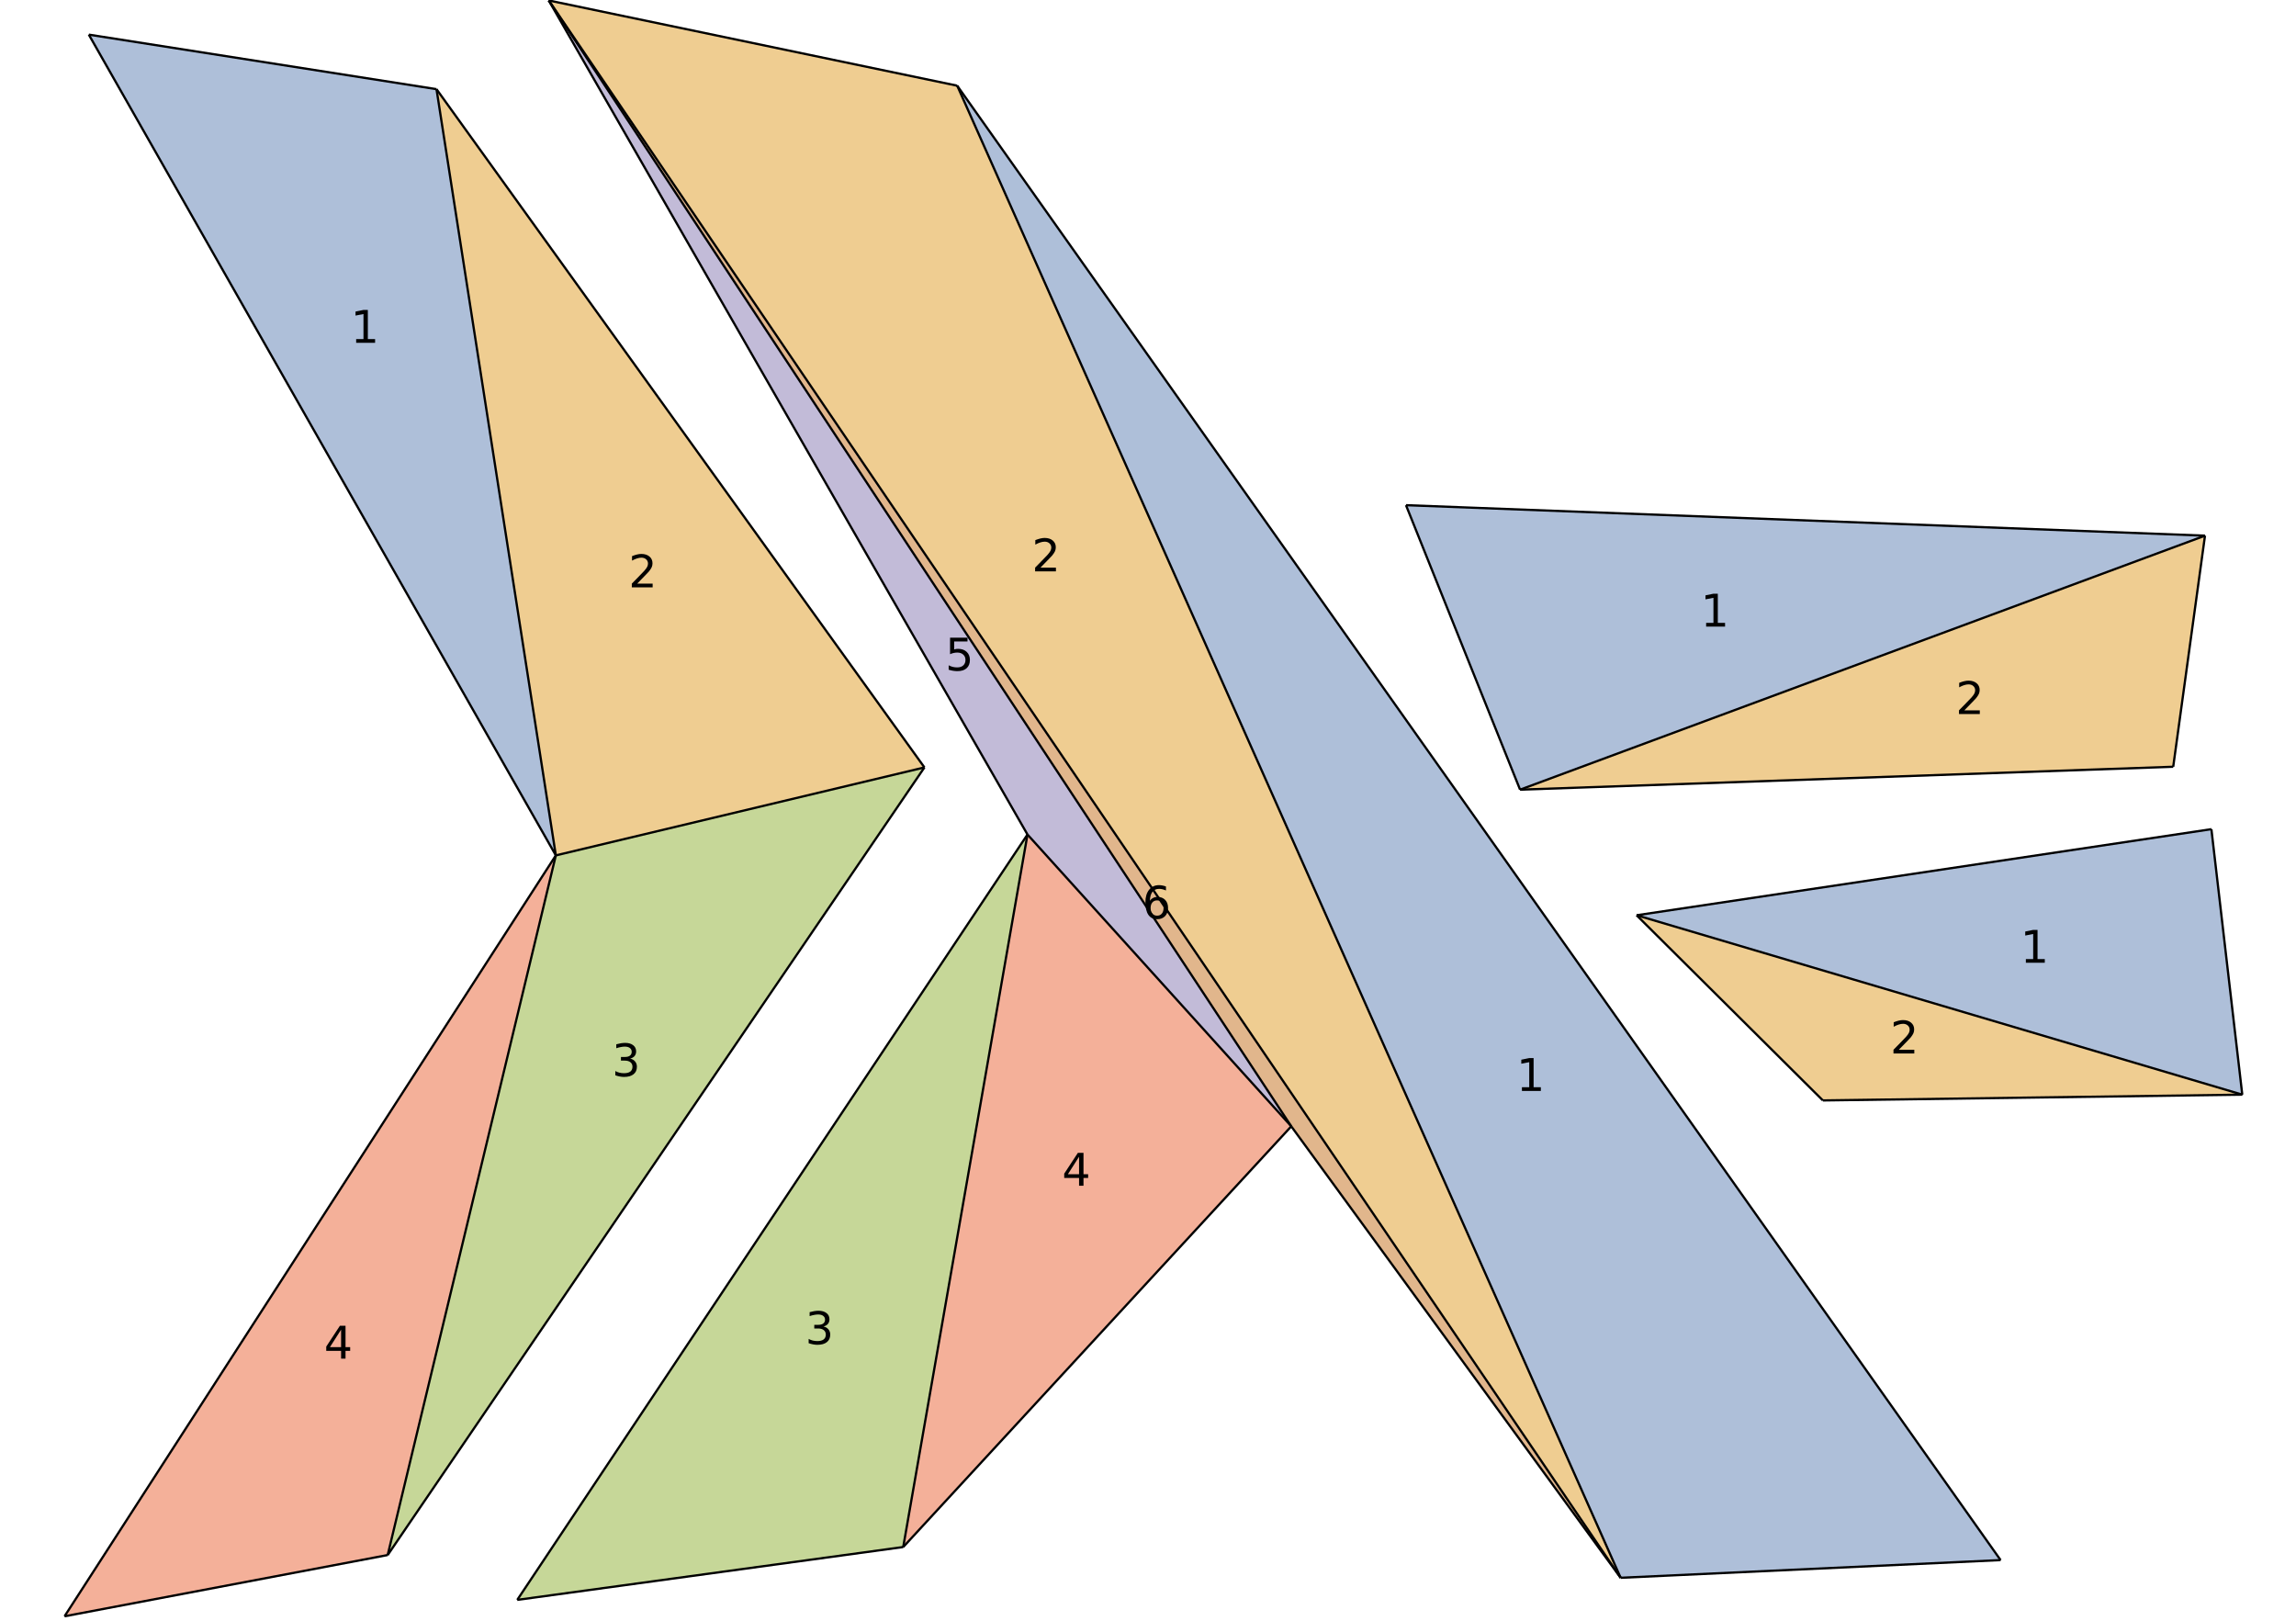
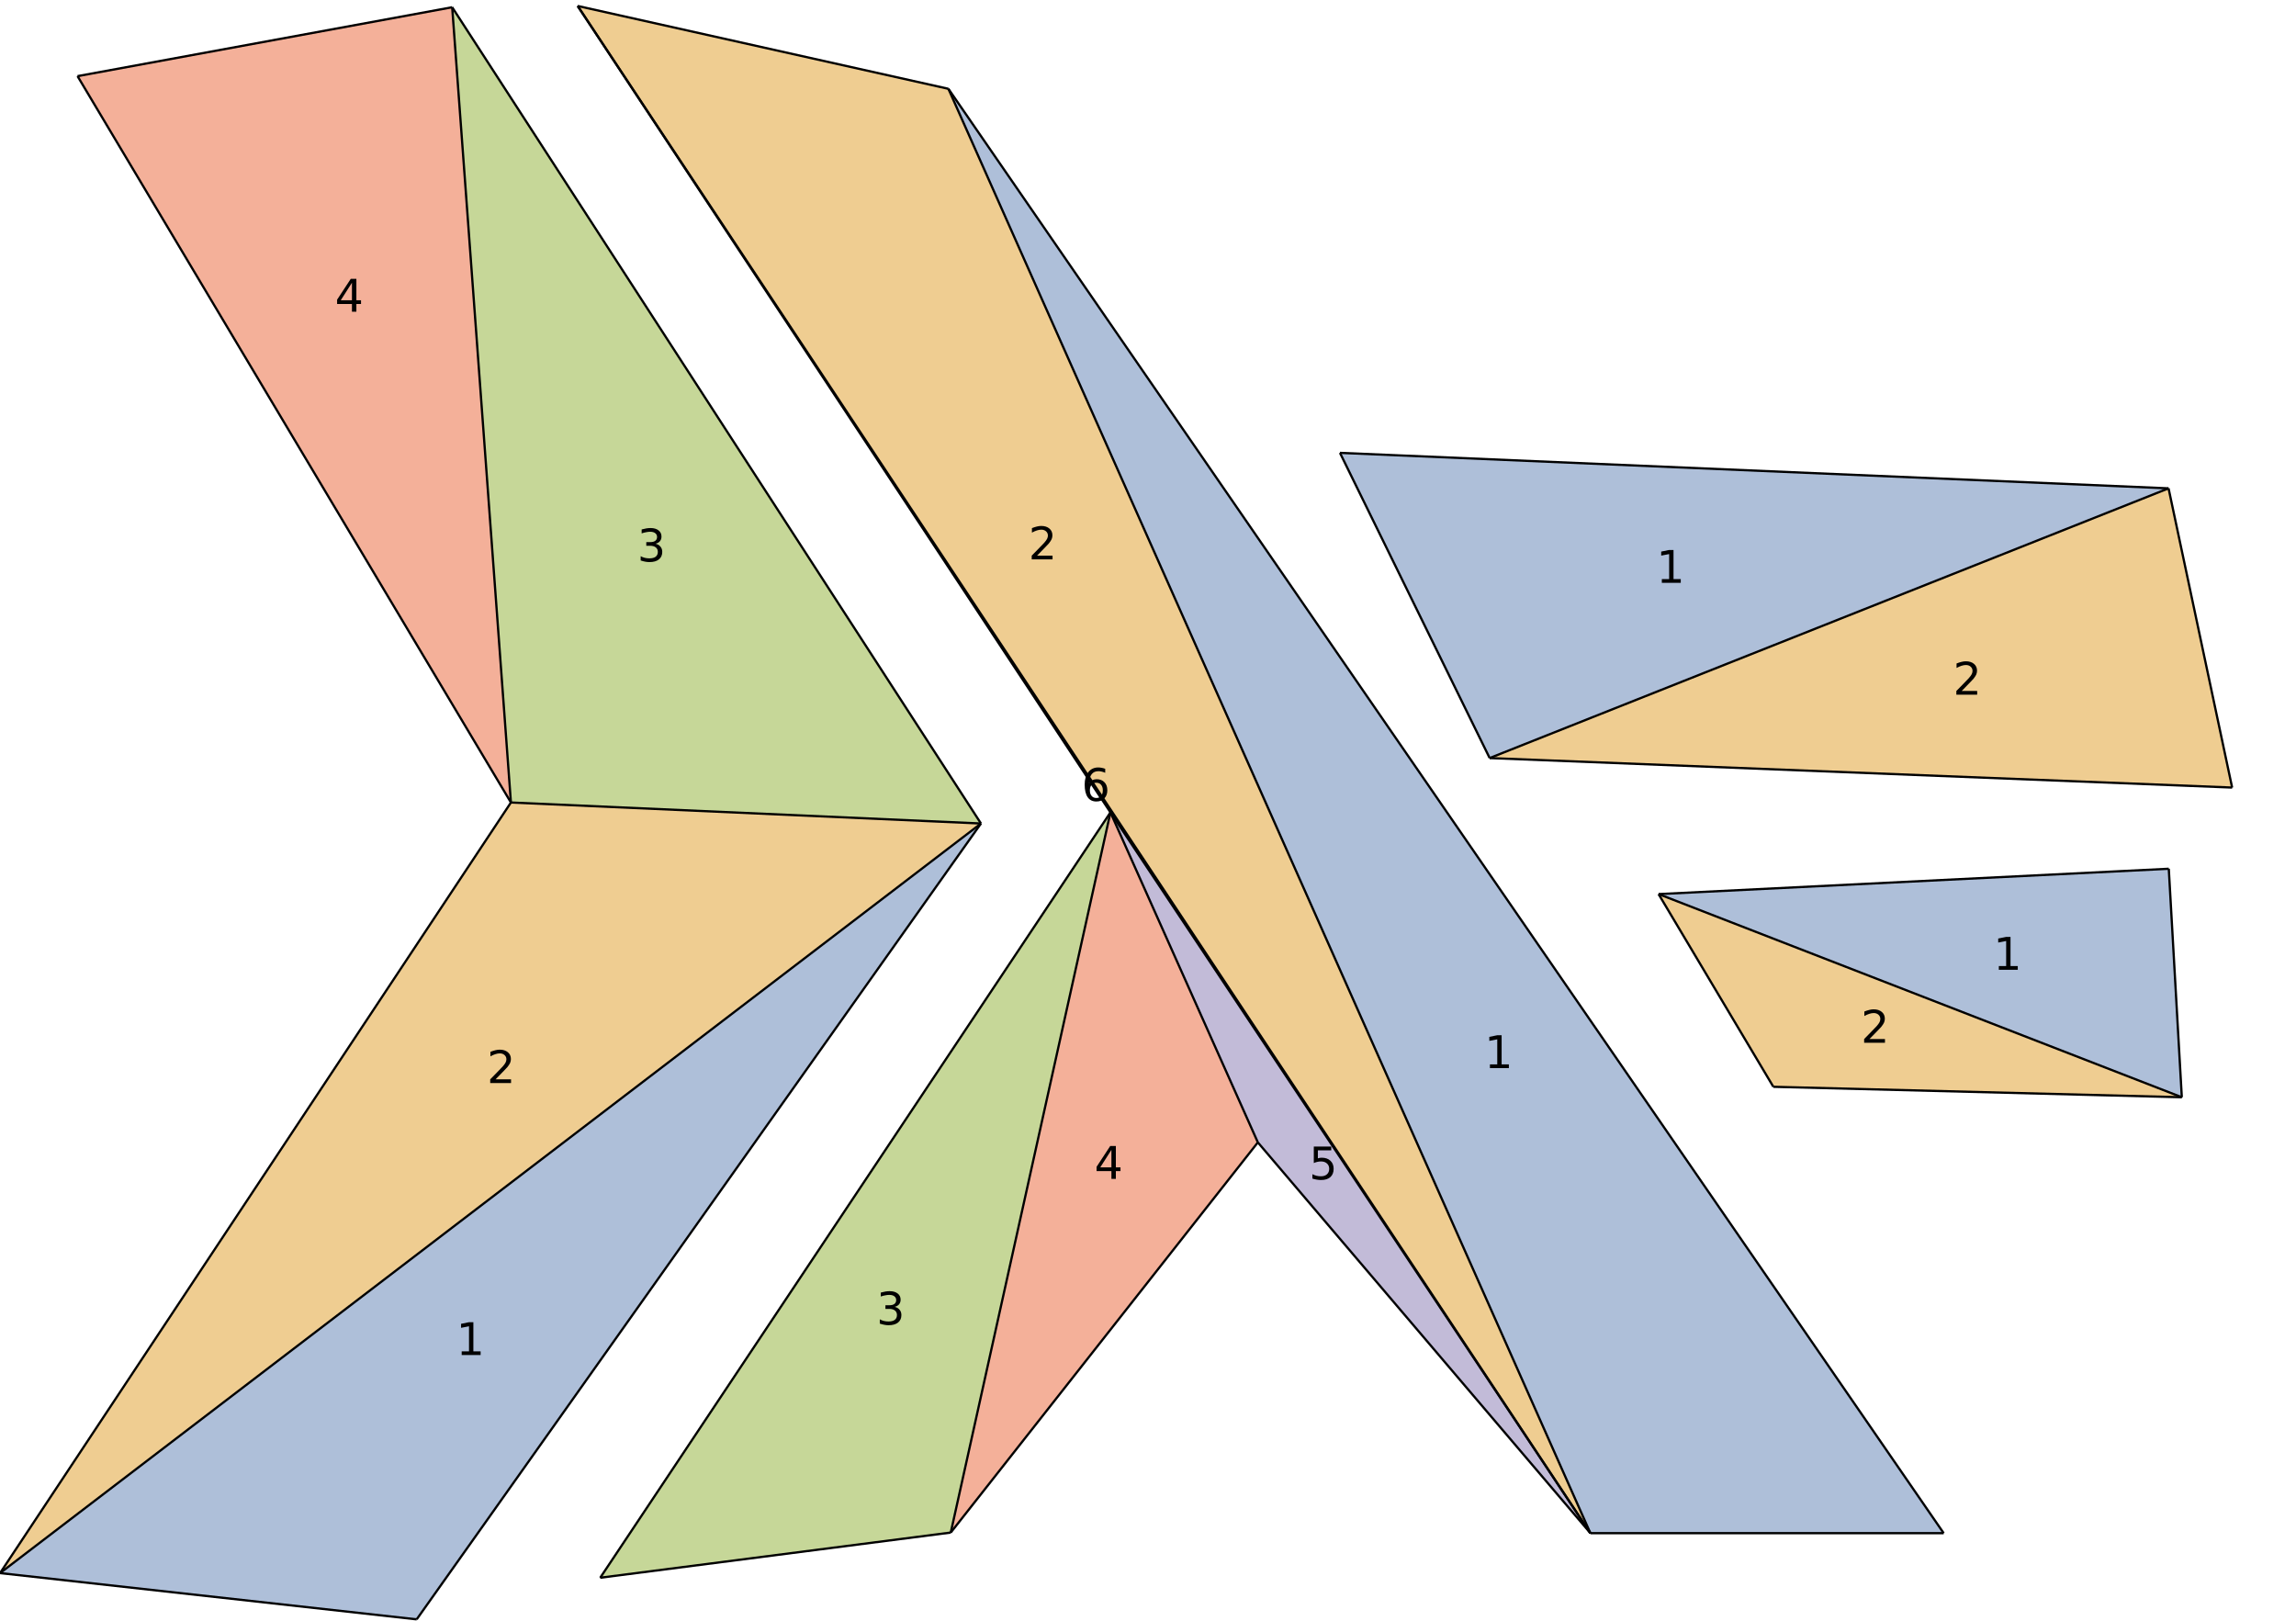
<svg xmlns="http://www.w3.org/2000/svg" xmlns:xlink="http://www.w3.org/1999/xlink" width="510pt" height="360pt" viewBox="0 0 510 360" version="1.1">
  <defs>
    <g>
      <symbol overflow="visible" id="id1">
        <path style="stroke:none;" d="M 0.5 1.766 L 0.5 -7.047 L 5.5 -7.047 L 5.5 1.766 Z M 1.062 1.219 L 4.938 1.219 L 4.938 -6.484 L 1.062 -6.484 Z M 1.062 1.219 " />
      </symbol>
      <symbol overflow="visible" id="id2">
        <path style="stroke:none;" d="M 1.234 -0.828 L 2.859 -0.828 L 2.859 -6.391 L 1.094 -6.047 L 1.094 -6.938 L 2.844 -7.297 L 3.828 -7.297 L 3.828 -0.828 L 5.438 -0.828 L 5.438 0 L 1.234 0 Z M 1.234 -0.828 " />
      </symbol>
      <symbol overflow="visible" id="id3">
        <path style="stroke:none;" d="M 1.922 -0.828 L 5.359 -0.828 L 5.359 0 L 0.734 0 L 0.734 -0.828 C 1.109 -1.211 1.617 -1.734 2.266 -2.391 C 2.91 -3.047 3.316 -3.469 3.484 -3.656 C 3.797 -4.008 4.016 -4.305 4.141 -4.547 C 4.266 -4.797 4.328 -5.039 4.328 -5.281 C 4.328 -5.664 4.191 -5.977 3.922 -6.219 C 3.648 -6.469 3.297 -6.594 2.859 -6.594 C 2.547 -6.594 2.219 -6.535 1.875 -6.422 C 1.539 -6.316 1.176 -6.156 0.781 -5.938 L 0.781 -6.938 C 1.176 -7.094 1.547 -7.211 1.891 -7.297 C 2.234 -7.379 2.551 -7.422 2.844 -7.422 C 3.594 -7.422 4.191 -7.234 4.641 -6.859 C 5.098 -6.484 5.328 -5.977 5.328 -5.344 C 5.328 -5.039 5.27 -4.754 5.156 -4.484 C 5.039 -4.223 4.836 -3.91 4.547 -3.547 C 4.461 -3.453 4.203 -3.176 3.766 -2.719 C 3.328 -2.27 2.711 -1.641 1.922 -0.828 Z M 1.922 -0.828 " />
      </symbol>
      <symbol overflow="visible" id="id4">
        <path style="stroke:none;" d="M 4.062 -3.938 C 4.531 -3.832 4.895 -3.617 5.156 -3.297 C 5.426 -2.984 5.562 -2.594 5.562 -2.125 C 5.562 -1.406 5.312 -0.848 4.812 -0.453 C 4.32 -0.055 3.617 0.141 2.703 0.141 C 2.398 0.141 2.086 0.109 1.766 0.047 C 1.441 -0.016 1.109 -0.102 0.766 -0.219 L 0.766 -1.172 C 1.035 -1.016 1.332 -0.895 1.656 -0.812 C 1.988 -0.727 2.332 -0.688 2.688 -0.688 C 3.301 -0.688 3.77 -0.805 4.094 -1.047 C 4.414 -1.297 4.578 -1.656 4.578 -2.125 C 4.578 -2.551 4.426 -2.883 4.125 -3.125 C 3.82 -3.363 3.406 -3.484 2.875 -3.484 L 2.016 -3.484 L 2.016 -4.297 L 2.906 -4.297 C 3.395 -4.297 3.766 -4.395 4.016 -4.594 C 4.273 -4.789 4.406 -5.07 4.406 -5.438 C 4.406 -5.801 4.27 -6.082 4 -6.281 C 3.738 -6.488 3.363 -6.594 2.875 -6.594 C 2.602 -6.594 2.312 -6.562 2 -6.5 C 1.688 -6.445 1.348 -6.359 0.984 -6.234 L 0.984 -7.109 C 1.359 -7.211 1.707 -7.289 2.031 -7.344 C 2.363 -7.395 2.672 -7.422 2.953 -7.422 C 3.703 -7.422 4.297 -7.25 4.734 -6.906 C 5.172 -6.57 5.391 -6.113 5.391 -5.531 C 5.391 -5.125 5.273 -4.781 5.047 -4.5 C 4.816 -4.227 4.488 -4.039 4.062 -3.938 Z M 4.062 -3.938 " />
      </symbol>
      <symbol overflow="visible" id="id5">
        <path style="stroke:none;" d="M 3.781 -6.438 L 1.297 -2.547 L 3.781 -2.547 Z M 3.516 -7.297 L 4.766 -7.297 L 4.766 -2.547 L 5.797 -2.547 L 5.797 -1.719 L 4.766 -1.719 L 4.766 0 L 3.781 0 L 3.781 -1.719 L 0.484 -1.719 L 0.484 -2.672 Z M 3.516 -7.297 " />
      </symbol>
      <symbol overflow="visible" id="id6">
        <path style="stroke:none;" d="M 1.078 -7.297 L 4.953 -7.297 L 4.953 -6.453 L 1.984 -6.453 L 1.984 -4.672 C 2.129 -4.723 2.27 -4.758 2.406 -4.781 C 2.551 -4.801 2.695 -4.812 2.844 -4.812 C 3.656 -4.812 4.297 -4.586 4.766 -4.141 C 5.242 -3.703 5.484 -3.102 5.484 -2.344 C 5.484 -1.551 5.238 -0.938 4.75 -0.5 C 4.27 -0.07 3.582 0.141 2.688 0.141 C 2.383 0.141 2.07 0.113 1.75 0.062 C 1.438 0.008 1.109 -0.066 0.766 -0.172 L 0.766 -1.156 C 1.066 -1 1.375 -0.879 1.688 -0.797 C 2 -0.723 2.328 -0.688 2.672 -0.688 C 3.234 -0.688 3.676 -0.832 4 -1.125 C 4.332 -1.426 4.5 -1.832 4.5 -2.344 C 4.5 -2.844 4.332 -3.238 4 -3.531 C 3.676 -3.832 3.234 -3.984 2.672 -3.984 C 2.41 -3.984 2.145 -3.953 1.875 -3.891 C 1.613 -3.836 1.348 -3.75 1.078 -3.625 Z M 1.078 -7.297 " />
      </symbol>
      <symbol overflow="visible" id="id7">
        <path style="stroke:none;" d="M 3.297 -4.031 C 2.859 -4.031 2.508 -3.879 2.25 -3.578 C 1.988 -3.273 1.859 -2.863 1.859 -2.344 C 1.859 -1.812 1.988 -1.395 2.25 -1.094 C 2.508 -0.789 2.859 -0.641 3.297 -0.641 C 3.742 -0.641 4.094 -0.789 4.344 -1.094 C 4.602 -1.395 4.734 -1.812 4.734 -2.344 C 4.734 -2.863 4.602 -3.273 4.344 -3.578 C 4.094 -3.879 3.742 -4.031 3.297 -4.031 Z M 5.266 -7.125 L 5.266 -6.234 C 5.016 -6.348 4.758 -6.438 4.5 -6.5 C 4.25 -6.562 4.004 -6.594 3.766 -6.594 C 3.109 -6.594 2.609 -6.375 2.266 -5.938 C 1.922 -5.5 1.727 -4.832 1.688 -3.938 C 1.875 -4.219 2.113 -4.43 2.406 -4.578 C 2.695 -4.734 3.016 -4.812 3.359 -4.812 C 4.086 -4.812 4.664 -4.586 5.094 -4.141 C 5.52 -3.703 5.734 -3.102 5.734 -2.344 C 5.734 -1.594 5.508 -0.988 5.062 -0.531 C 4.625 -0.082 4.035 0.141 3.297 0.141 C 2.453 0.141 1.805 -0.18 1.359 -0.828 C 0.922 -1.473 0.703 -2.41 0.703 -3.641 C 0.703 -4.785 0.973 -5.703 1.516 -6.391 C 2.066 -7.078 2.801 -7.422 3.719 -7.422 C 3.969 -7.422 4.219 -7.395 4.469 -7.344 C 4.719 -7.301 4.984 -7.227 5.266 -7.125 Z M 5.266 -7.125 " />
      </symbol>
    </g>
  </defs>
  <g id="id8">
-     <path style=" stroke:none;fill-rule:nonzero;fill:rgb(36.842%,50.678%,70.98%);fill-opacity:0.5;" d="M 123.465 190 L 19.73 7.695 L 96.957 19.805 Z M 123.465 190 " />
+     <path style=" stroke:none;fill-rule:nonzero;fill:rgb(36.842%,50.678%,70.98%);fill-opacity:0.5;" d="M 217.898 182.918 L 92.555 359.695 L 0.016 349.418 Z M 217.898 182.918 " />
    <g style="fill:rgb(0%,0%,0%);fill-opacity:1;">
-       <use xlink:href="#id2" x="77.879" y="76.145" />
+       <use xlink:href="#id2" x="101.32" y="300.988" />
    </g>
-     <path style=" stroke:none;fill-rule:nonzero;fill:rgb(88.072%,61.104%,14.205%);fill-opacity:0.5;" d="M 123.465 190 L 96.957 19.805 L 205.34 170.461 Z M 123.465 190 " />
+     <path style=" stroke:none;fill-rule:nonzero;fill:rgb(88.072%,61.104%,14.205%);fill-opacity:0.5;" d="M 217.898 182.918 L 0.016 349.418 L 113.488 178.254 Z M 217.898 182.918 " />
    <g style="fill:rgb(0%,0%,0%);fill-opacity:1;">
-       <use xlink:href="#id3" x="139.609" y="130.465" />
+       <use xlink:href="#id3" x="108.156" y="240.574" />
    </g>
-     <path style=" stroke:none;fill-rule:nonzero;fill:rgb(56.018%,69.157%,19.488%);fill-opacity:0.5;" d="M 123.465 190 L 205.34 170.461 L 86.117 345.406 Z M 123.465 190 " />
+     <path style=" stroke:none;fill-rule:nonzero;fill:rgb(56.018%,69.157%,19.488%);fill-opacity:0.5;" d="M 100.441 1.609 L 217.898 182.918 L 113.488 178.254 Z M 100.441 1.609 " />
    <g style="fill:rgb(0%,0%,0%);fill-opacity:1;">
-       <use xlink:href="#id4" x="135.91" y="239.07" />
+       <use xlink:href="#id4" x="141.543" y="124.711" />
    </g>
-     <path style=" stroke:none;fill-rule:nonzero;fill:rgb(92.253%,38.563%,20.918%);fill-opacity:0.5;" d="M 123.465 190 L 86.117 345.406 L 14.34 359.012 Z M 123.465 190 " />
+     <path style=" stroke:none;fill-rule:nonzero;fill:rgb(92.253%,38.563%,20.918%);fill-opacity:0.5;" d="M 100.441 1.609 L 113.488 178.254 L 17.223 16.914 Z M 100.441 1.609 " />
    <g style="fill:rgb(0%,0%,0%);fill-opacity:1;">
-       <use xlink:href="#id5" x="71.984" y="301.781" />
+       <use xlink:href="#id5" x="74.395" y="69.238" />
    </g>
-     <path style="fill:none;stroke-width:0.5;stroke-linecap:butt;stroke-linejoin:miter;stroke:rgb(0%,0%,0%);stroke-opacity:1;stroke-miterlimit:10;" d="M 9.73 -2.305 L 113.465 180 " transform="matrix(1,0,0,1,10,10)" />
-     <path style="fill:none;stroke-width:0.5;stroke-linecap:butt;stroke-linejoin:miter;stroke:rgb(0%,0%,0%);stroke-opacity:1;stroke-miterlimit:10;" d="M 9.73 -2.305 L 86.957 9.805 " transform="matrix(1,0,0,1,10,10)" />
-     <path style="fill:none;stroke-width:0.5;stroke-linecap:butt;stroke-linejoin:miter;stroke:rgb(0%,0%,0%);stroke-opacity:1;stroke-miterlimit:10;" d="M 86.957 9.805 L 113.465 180 " transform="matrix(1,0,0,1,10,10)" />
-     <path style="fill:none;stroke-width:0.5;stroke-linecap:butt;stroke-linejoin:miter;stroke:rgb(0%,0%,0%);stroke-opacity:1;stroke-miterlimit:10;" d="M 86.957 9.805 L 195.34 160.461 " transform="matrix(1,0,0,1,10,10)" />
-     <path style="fill:none;stroke-width:0.5;stroke-linecap:butt;stroke-linejoin:miter;stroke:rgb(0%,0%,0%);stroke-opacity:1;stroke-miterlimit:10;" d="M 113.465 180 L 195.34 160.461 " transform="matrix(1,0,0,1,10,10)" />
-     <path style="fill:none;stroke-width:0.5;stroke-linecap:butt;stroke-linejoin:miter;stroke:rgb(0%,0%,0%);stroke-opacity:1;stroke-miterlimit:10;" d="M 76.117 335.406 L 195.34 160.461 " transform="matrix(1,0,0,1,10,10)" />
-     <path style="fill:none;stroke-width:0.5;stroke-linecap:butt;stroke-linejoin:miter;stroke:rgb(0%,0%,0%);stroke-opacity:1;stroke-miterlimit:10;" d="M 76.117 335.406 L 113.465 180 " transform="matrix(1,0,0,1,10,10)" />
-     <path style="fill:none;stroke-width:0.5;stroke-linecap:butt;stroke-linejoin:miter;stroke:rgb(0%,0%,0%);stroke-opacity:1;stroke-miterlimit:10;" d="M 4.34 349.012 L 76.117 335.406 " transform="matrix(1,0,0,1,10,10)" />
-     <path style="fill:none;stroke-width:0.5;stroke-linecap:butt;stroke-linejoin:miter;stroke:rgb(0%,0%,0%);stroke-opacity:1;stroke-miterlimit:10;" d="M 4.34 349.012 L 113.465 180 " transform="matrix(1,0,0,1,10,10)" />
-     <path style=" stroke:none;fill-rule:nonzero;fill:rgb(36.842%,50.678%,70.98%);fill-opacity:0.5;" d="M 212.621 19.035 L 444.379 346.531 L 359.988 350.461 Z M 212.621 19.035 " />
+     <path style="fill:none;stroke-width:0.5;stroke-linecap:butt;stroke-linejoin:miter;stroke:rgb(0%,0%,0%);stroke-opacity:1;stroke-miterlimit:10;" d="M 82.555 349.695 L 207.898 172.918 " transform="matrix(1,0,0,1,10,10)" />
+     <path style="fill:none;stroke-width:0.5;stroke-linecap:butt;stroke-linejoin:miter;stroke:rgb(0%,0%,0%);stroke-opacity:1;stroke-miterlimit:10;" d="M -9.984 339.418 L 82.555 349.695 " transform="matrix(1,0,0,1,10,10)" />
+     <path style="fill:none;stroke-width:0.5;stroke-linecap:butt;stroke-linejoin:miter;stroke:rgb(0%,0%,0%);stroke-opacity:1;stroke-miterlimit:10;" d="M -9.984 339.418 L 207.898 172.918 " transform="matrix(1,0,0,1,10,10)" />
+     <path style="fill:none;stroke-width:0.5;stroke-linecap:butt;stroke-linejoin:miter;stroke:rgb(0%,0%,0%);stroke-opacity:1;stroke-miterlimit:10;" d="M -9.984 339.418 L 103.488 168.254 " transform="matrix(1,0,0,1,10,10)" />
+     <path style="fill:none;stroke-width:0.5;stroke-linecap:butt;stroke-linejoin:miter;stroke:rgb(0%,0%,0%);stroke-opacity:1;stroke-miterlimit:10;" d="M 103.488 168.254 L 207.898 172.918 " transform="matrix(1,0,0,1,10,10)" />
+     <path style="fill:none;stroke-width:0.5;stroke-linecap:butt;stroke-linejoin:miter;stroke:rgb(0%,0%,0%);stroke-opacity:1;stroke-miterlimit:10;" d="M 90.441 -8.391 L 207.898 172.918 " transform="matrix(1,0,0,1,10,10)" />
+     <path style="fill:none;stroke-width:0.5;stroke-linecap:butt;stroke-linejoin:miter;stroke:rgb(0%,0%,0%);stroke-opacity:1;stroke-miterlimit:10;" d="M 90.441 -8.391 L 103.488 168.254 " transform="matrix(1,0,0,1,10,10)" />
+     <path style="fill:none;stroke-width:0.5;stroke-linecap:butt;stroke-linejoin:miter;stroke:rgb(0%,0%,0%);stroke-opacity:1;stroke-miterlimit:10;" d="M 7.223 6.914 L 103.488 168.254 " transform="matrix(1,0,0,1,10,10)" />
+     <path style="fill:none;stroke-width:0.5;stroke-linecap:butt;stroke-linejoin:miter;stroke:rgb(0%,0%,0%);stroke-opacity:1;stroke-miterlimit:10;" d="M 7.223 6.914 L 90.441 -8.391 " transform="matrix(1,0,0,1,10,10)" />
+     <path style=" stroke:none;fill-rule:nonzero;fill:rgb(36.842%,50.678%,70.98%);fill-opacity:0.5;" d="M 210.664 19.727 L 431.738 340.547 L 353.27 340.551 Z M 210.664 19.727 " />
    <g style="fill:rgb(0%,0%,0%);fill-opacity:1;">
-       <use xlink:href="#id2" x="336.824" y="242.32" />
+       <use xlink:href="#id2" x="329.719" y="237.25" />
    </g>
-     <path style=" stroke:none;fill-rule:nonzero;fill:rgb(88.072%,61.104%,14.205%);fill-opacity:0.5;" d="M 121.898 0.105 L 212.621 19.035 L 359.988 350.461 Z M 121.898 0.105 " />
+     <path style=" stroke:none;fill-rule:nonzero;fill:rgb(88.072%,61.104%,14.205%);fill-opacity:0.5;" d="M 128.316 1.328 L 210.664 19.727 L 353.27 340.551 Z M 128.316 1.328 " />
    <g style="fill:rgb(0%,0%,0%);fill-opacity:1;">
-       <use xlink:href="#id3" x="229.191" y="126.91" />
+       <use xlink:href="#id3" x="228.438" y="124.246" />
    </g>
-     <path style=" stroke:none;fill-rule:nonzero;fill:rgb(56.018%,69.157%,19.488%);fill-opacity:0.5;" d="M 200.629 343.629 L 114.898 355.367 L 228.23 185.367 Z M 200.629 343.629 " />
+     <path style=" stroke:none;fill-rule:nonzero;fill:rgb(56.018%,69.157%,19.488%);fill-opacity:0.5;" d="M 211.188 340.414 L 133.324 350.449 L 246.66 180.449 Z M 211.188 340.414 " />
    <g style="fill:rgb(0%,0%,0%);fill-opacity:1;">
-       <use xlink:href="#id4" x="178.855" y="298.57" />
+       <use xlink:href="#id4" x="194.66" y="294.219" />
    </g>
-     <path style=" stroke:none;fill-rule:nonzero;fill:rgb(92.253%,38.563%,20.918%);fill-opacity:0.5;" d="M 286.824 250.184 L 200.629 343.629 L 228.23 185.367 Z M 286.824 250.184 " />
+     <path style=" stroke:none;fill-rule:nonzero;fill:rgb(92.253%,38.563%,20.918%);fill-opacity:0.5;" d="M 279.402 253.75 L 211.188 340.414 L 246.66 180.449 Z M 279.402 253.75 " />
    <g style="fill:rgb(0%,0%,0%);fill-opacity:1;">
-       <use xlink:href="#id5" x="235.906" y="263.371" />
+       <use xlink:href="#id5" x="243.094" y="261.848" />
    </g>
-     <path style=" stroke:none;fill-rule:nonzero;fill:rgb(52.849%,47.062%,70.135%);fill-opacity:0.5;" d="M 286.824 250.184 L 228.23 185.367 L 121.898 0.105 Z M 286.824 250.184 " />
+     <path style=" stroke:none;fill-rule:nonzero;fill:rgb(52.849%,47.062%,70.135%);fill-opacity:0.5;" d="M 353.27 340.551 L 279.402 253.75 L 246.66 180.449 Z M 353.27 340.551 " />
    <g style="fill:rgb(0%,0%,0%);fill-opacity:1;">
-       <use xlink:href="#id6" x="209.957" y="148.934" />
+       <use xlink:href="#id6" x="290.75" y="261.965" />
    </g>
-     <path style=" stroke:none;fill-rule:nonzero;fill:rgb(77.208%,43.155%,10.239%);fill-opacity:0.5;" d="M 286.824 250.184 L 121.898 0.105 L 359.988 350.461 Z M 286.824 250.184 " />
+     <path style=" stroke:none;fill-rule:nonzero;fill:rgb(77.208%,43.155%,10.239%);fill-opacity:0.5;" d="M 353.27 340.551 L 246.66 180.449 L 128.316 1.328 Z M 353.27 340.551 " />
    <g style="fill:rgb(0%,0%,0%);fill-opacity:1;">
-       <use xlink:href="#id7" x="253.723" y="204.031" />
+       <use xlink:href="#id7" x="240.23" y="177.891" />
    </g>
-     <path style="fill:none;stroke-width:0.5;stroke-linecap:butt;stroke-linejoin:miter;stroke:rgb(0%,0%,0%);stroke-opacity:1;stroke-miterlimit:10;" d="M 202.621 9.035 L 434.379 336.531 " transform="matrix(1,0,0,1,10,10)" />
-     <path style="fill:none;stroke-width:0.5;stroke-linecap:butt;stroke-linejoin:miter;stroke:rgb(0%,0%,0%);stroke-opacity:1;stroke-miterlimit:10;" d="M 349.988 340.461 L 434.379 336.531 " transform="matrix(1,0,0,1,10,10)" />
-     <path style="fill:none;stroke-width:0.5;stroke-linecap:butt;stroke-linejoin:miter;stroke:rgb(0%,0%,0%);stroke-opacity:1;stroke-miterlimit:10;" d="M 202.621 9.035 L 349.988 340.461 " transform="matrix(1,0,0,1,10,10)" />
-     <path style="fill:none;stroke-width:0.5;stroke-linecap:butt;stroke-linejoin:miter;stroke:rgb(0%,0%,0%);stroke-opacity:1;stroke-miterlimit:10;" d="M 111.898 -9.895 L 202.621 9.035 " transform="matrix(1,0,0,1,10,10)" />
-     <path style="fill:none;stroke-width:0.5;stroke-linecap:butt;stroke-linejoin:miter;stroke:rgb(0%,0%,0%);stroke-opacity:1;stroke-miterlimit:10;" d="M 111.898 -9.895 L 349.988 340.461 " transform="matrix(1,0,0,1,10,10)" />
-     <path style="fill:none;stroke-width:0.5;stroke-linecap:butt;stroke-linejoin:miter;stroke:rgb(0%,0%,0%);stroke-opacity:1;stroke-miterlimit:10;" d="M 104.898 345.367 L 190.629 333.629 " transform="matrix(1,0,0,1,10,10)" />
-     <path style="fill:none;stroke-width:0.5;stroke-linecap:butt;stroke-linejoin:miter;stroke:rgb(0%,0%,0%);stroke-opacity:1;stroke-miterlimit:10;" d="M 104.898 345.367 L 218.23 175.367 " transform="matrix(1,0,0,1,10,10)" />
-     <path style="fill:none;stroke-width:0.5;stroke-linecap:butt;stroke-linejoin:miter;stroke:rgb(0%,0%,0%);stroke-opacity:1;stroke-miterlimit:10;" d="M 190.629 333.629 L 218.23 175.367 " transform="matrix(1,0,0,1,10,10)" />
-     <path style="fill:none;stroke-width:0.5;stroke-linecap:butt;stroke-linejoin:miter;stroke:rgb(0%,0%,0%);stroke-opacity:1;stroke-miterlimit:10;" d="M 190.629 333.629 L 276.824 240.184 " transform="matrix(1,0,0,1,10,10)" />
-     <path style="fill:none;stroke-width:0.5;stroke-linecap:butt;stroke-linejoin:miter;stroke:rgb(0%,0%,0%);stroke-opacity:1;stroke-miterlimit:10;" d="M 218.23 175.367 L 276.824 240.184 " transform="matrix(1,0,0,1,10,10)" />
-     <path style="fill:none;stroke-width:0.5;stroke-linecap:butt;stroke-linejoin:miter;stroke:rgb(0%,0%,0%);stroke-opacity:1;stroke-miterlimit:10;" d="M 111.898 -9.895 L 218.23 175.367 " transform="matrix(1,0,0,1,10,10)" />
-     <path style="fill:none;stroke-width:0.5;stroke-linecap:butt;stroke-linejoin:miter;stroke:rgb(0%,0%,0%);stroke-opacity:1;stroke-miterlimit:10;" d="M 111.898 -9.895 L 276.824 240.184 " transform="matrix(1,0,0,1,10,10)" />
-     <path style="fill:none;stroke-width:0.5;stroke-linecap:butt;stroke-linejoin:miter;stroke:rgb(0%,0%,0%);stroke-opacity:1;stroke-miterlimit:10;" d="M 276.824 240.184 L 349.988 340.461 " transform="matrix(1,0,0,1,10,10)" />
-     <path style=" stroke:none;fill-rule:nonzero;fill:rgb(36.842%,50.678%,70.98%);fill-opacity:0.5;" d="M 337.648 175.402 L 312.305 112.211 L 489.785 118.984 Z M 337.648 175.402 " />
+     <path style="fill:none;stroke-width:0.5;stroke-linecap:butt;stroke-linejoin:miter;stroke:rgb(0%,0%,0%);stroke-opacity:1;stroke-miterlimit:10;" d="M 200.664 9.727 L 421.738 330.547 " transform="matrix(1,0,0,1,10,10)" />
+     <path style="fill:none;stroke-width:0.5;stroke-linecap:butt;stroke-linejoin:miter;stroke:rgb(0%,0%,0%);stroke-opacity:1;stroke-miterlimit:10;" d="M 343.27 330.551 L 421.738 330.547 " transform="matrix(1,0,0,1,10,10)" />
+     <path style="fill:none;stroke-width:0.5;stroke-linecap:butt;stroke-linejoin:miter;stroke:rgb(0%,0%,0%);stroke-opacity:1;stroke-miterlimit:10;" d="M 200.664 9.727 L 343.27 330.551 " transform="matrix(1,0,0,1,10,10)" />
+     <path style="fill:none;stroke-width:0.5;stroke-linecap:butt;stroke-linejoin:miter;stroke:rgb(0%,0%,0%);stroke-opacity:1;stroke-miterlimit:10;" d="M 118.316 -8.672 L 200.664 9.727 " transform="matrix(1,0,0,1,10,10)" />
+     <path style="fill:none;stroke-width:0.5;stroke-linecap:butt;stroke-linejoin:miter;stroke:rgb(0%,0%,0%);stroke-opacity:1;stroke-miterlimit:10;" d="M 118.316 -8.672 L 343.27 330.551 " transform="matrix(1,0,0,1,10,10)" />
+     <path style="fill:none;stroke-width:0.5;stroke-linecap:butt;stroke-linejoin:miter;stroke:rgb(0%,0%,0%);stroke-opacity:1;stroke-miterlimit:10;" d="M 123.324 340.449 L 201.188 330.414 " transform="matrix(1,0,0,1,10,10)" />
+     <path style="fill:none;stroke-width:0.5;stroke-linecap:butt;stroke-linejoin:miter;stroke:rgb(0%,0%,0%);stroke-opacity:1;stroke-miterlimit:10;" d="M 123.324 340.449 L 236.66 170.449 " transform="matrix(1,0,0,1,10,10)" />
+     <path style="fill:none;stroke-width:0.5;stroke-linecap:butt;stroke-linejoin:miter;stroke:rgb(0%,0%,0%);stroke-opacity:1;stroke-miterlimit:10;" d="M 201.188 330.414 L 236.66 170.449 " transform="matrix(1,0,0,1,10,10)" />
+     <path style="fill:none;stroke-width:0.5;stroke-linecap:butt;stroke-linejoin:miter;stroke:rgb(0%,0%,0%);stroke-opacity:1;stroke-miterlimit:10;" d="M 201.188 330.414 L 269.402 243.75 " transform="matrix(1,0,0,1,10,10)" />
+     <path style="fill:none;stroke-width:0.5;stroke-linecap:butt;stroke-linejoin:miter;stroke:rgb(0%,0%,0%);stroke-opacity:1;stroke-miterlimit:10;" d="M 236.66 170.449 L 269.402 243.75 " transform="matrix(1,0,0,1,10,10)" />
+     <path style="fill:none;stroke-width:0.5;stroke-linecap:butt;stroke-linejoin:miter;stroke:rgb(0%,0%,0%);stroke-opacity:1;stroke-miterlimit:10;" d="M 269.402 243.75 L 343.27 330.551 " transform="matrix(1,0,0,1,10,10)" />
+     <path style="fill:none;stroke-width:0.5;stroke-linecap:butt;stroke-linejoin:miter;stroke:rgb(0%,0%,0%);stroke-opacity:1;stroke-miterlimit:10;" d="M 236.66 170.449 L 343.27 330.551 " transform="matrix(1,0,0,1,10,10)" />
+     <path style="fill:none;stroke-width:0.5;stroke-linecap:butt;stroke-linejoin:miter;stroke:rgb(0%,0%,0%);stroke-opacity:1;stroke-miterlimit:10;" d="M 118.316 -8.672 L 236.66 170.449 " transform="matrix(1,0,0,1,10,10)" />
+     <path style=" stroke:none;fill-rule:nonzero;fill:rgb(36.842%,50.678%,70.98%);fill-opacity:0.5;" d="M 330.891 168.383 L 297.641 100.59 L 481.691 108.473 Z M 330.891 168.383 " />
    <g style="fill:rgb(0%,0%,0%);fill-opacity:1;">
-       <use xlink:href="#id2" x="377.742" y="139.176" />
+       <use xlink:href="#id2" x="367.902" y="129.461" />
    </g>
-     <path style=" stroke:none;fill-rule:nonzero;fill:rgb(88.072%,61.104%,14.205%);fill-opacity:0.5;" d="M 337.648 175.402 L 489.785 118.984 L 482.727 170.312 Z M 337.648 175.402 " />
+     <path style=" stroke:none;fill-rule:nonzero;fill:rgb(88.072%,61.104%,14.205%);fill-opacity:0.5;" d="M 330.891 168.383 L 481.691 108.473 L 495.816 174.934 Z M 330.891 168.383 " />
    <g style="fill:rgb(0%,0%,0%);fill-opacity:1;">
-       <use xlink:href="#id3" x="434.406" y="158.609" />
+       <use xlink:href="#id3" x="433.82" y="154.309" />
    </g>
-     <path style="fill:none;stroke-width:0.5;stroke-linecap:butt;stroke-linejoin:miter;stroke:rgb(0%,0%,0%);stroke-opacity:1;stroke-miterlimit:10;" d="M 302.305 102.211 L 327.648 165.402 " transform="matrix(1,0,0,1,10,10)" />
-     <path style="fill:none;stroke-width:0.5;stroke-linecap:butt;stroke-linejoin:miter;stroke:rgb(0%,0%,0%);stroke-opacity:1;stroke-miterlimit:10;" d="M 302.305 102.211 L 479.785 108.984 " transform="matrix(1,0,0,1,10,10)" />
-     <path style="fill:none;stroke-width:0.5;stroke-linecap:butt;stroke-linejoin:miter;stroke:rgb(0%,0%,0%);stroke-opacity:1;stroke-miterlimit:10;" d="M 327.648 165.402 L 479.785 108.984 " transform="matrix(1,0,0,1,10,10)" />
-     <path style="fill:none;stroke-width:0.5;stroke-linecap:butt;stroke-linejoin:miter;stroke:rgb(0%,0%,0%);stroke-opacity:1;stroke-miterlimit:10;" d="M 472.727 160.312 L 479.785 108.984 " transform="matrix(1,0,0,1,10,10)" />
-     <path style="fill:none;stroke-width:0.5;stroke-linecap:butt;stroke-linejoin:miter;stroke:rgb(0%,0%,0%);stroke-opacity:1;stroke-miterlimit:10;" d="M 327.648 165.402 L 472.727 160.312 " transform="matrix(1,0,0,1,10,10)" />
-     <path style=" stroke:none;fill-rule:nonzero;fill:rgb(36.842%,50.678%,70.98%);fill-opacity:0.5;" d="M 363.531 203.297 L 491.207 184.176 L 498.066 243.148 Z M 363.531 203.297 " />
+     <path style="fill:none;stroke-width:0.5;stroke-linecap:butt;stroke-linejoin:miter;stroke:rgb(0%,0%,0%);stroke-opacity:1;stroke-miterlimit:10;" d="M 287.641 90.59 L 320.891 158.383 " transform="matrix(1,0,0,1,10,10)" />
+     <path style="fill:none;stroke-width:0.5;stroke-linecap:butt;stroke-linejoin:miter;stroke:rgb(0%,0%,0%);stroke-opacity:1;stroke-miterlimit:10;" d="M 287.641 90.59 L 471.691 98.473 " transform="matrix(1,0,0,1,10,10)" />
+     <path style="fill:none;stroke-width:0.5;stroke-linecap:butt;stroke-linejoin:miter;stroke:rgb(0%,0%,0%);stroke-opacity:1;stroke-miterlimit:10;" d="M 320.891 158.383 L 471.691 98.473 " transform="matrix(1,0,0,1,10,10)" />
+     <path style="fill:none;stroke-width:0.5;stroke-linecap:butt;stroke-linejoin:miter;stroke:rgb(0%,0%,0%);stroke-opacity:1;stroke-miterlimit:10;" d="M 471.691 98.473 L 485.816 164.934 " transform="matrix(1,0,0,1,10,10)" />
+     <path style="fill:none;stroke-width:0.5;stroke-linecap:butt;stroke-linejoin:miter;stroke:rgb(0%,0%,0%);stroke-opacity:1;stroke-miterlimit:10;" d="M 320.891 158.383 L 485.816 164.934 " transform="matrix(1,0,0,1,10,10)" />
+     <path style=" stroke:none;fill-rule:nonzero;fill:rgb(36.842%,50.678%,70.98%);fill-opacity:0.5;" d="M 368.414 198.598 L 481.742 192.969 L 484.637 243.723 Z M 368.414 198.598 " />
    <g style="fill:rgb(0%,0%,0%);fill-opacity:1;">
-       <use xlink:href="#id2" x="448.762" y="213.852" />
+       <use xlink:href="#id2" x="442.758" y="215.406" />
    </g>
-     <path style=" stroke:none;fill-rule:nonzero;fill:rgb(88.072%,61.104%,14.205%);fill-opacity:0.5;" d="M 363.531 203.297 L 498.066 243.148 L 404.906 244.43 Z M 363.531 203.297 " />
+     <path style=" stroke:none;fill-rule:nonzero;fill:rgb(88.072%,61.104%,14.205%);fill-opacity:0.5;" d="M 368.414 198.598 L 484.637 243.723 L 393.906 241.402 Z M 368.414 198.598 " />
    <g style="fill:rgb(0%,0%,0%);fill-opacity:1;">
-       <use xlink:href="#id3" x="419.855" y="234.004" />
+       <use xlink:href="#id3" x="413.34" y="231.617" />
    </g>
-     <path style="fill:none;stroke-width:0.5;stroke-linecap:butt;stroke-linejoin:miter;stroke:rgb(0%,0%,0%);stroke-opacity:1;stroke-miterlimit:10;" d="M 353.531 193.297 L 481.207 174.176 " transform="matrix(1,0,0,1,10,10)" />
-     <path style="fill:none;stroke-width:0.5;stroke-linecap:butt;stroke-linejoin:miter;stroke:rgb(0%,0%,0%);stroke-opacity:1;stroke-miterlimit:10;" d="M 481.207 174.176 L 488.066 233.148 " transform="matrix(1,0,0,1,10,10)" />
-     <path style="fill:none;stroke-width:0.5;stroke-linecap:butt;stroke-linejoin:miter;stroke:rgb(0%,0%,0%);stroke-opacity:1;stroke-miterlimit:10;" d="M 353.531 193.297 L 488.066 233.148 " transform="matrix(1,0,0,1,10,10)" />
-     <path style="fill:none;stroke-width:0.5;stroke-linecap:butt;stroke-linejoin:miter;stroke:rgb(0%,0%,0%);stroke-opacity:1;stroke-miterlimit:10;" d="M 394.906 234.43 L 488.066 233.148 " transform="matrix(1,0,0,1,10,10)" />
-     <path style="fill:none;stroke-width:0.5;stroke-linecap:butt;stroke-linejoin:miter;stroke:rgb(0%,0%,0%);stroke-opacity:1;stroke-miterlimit:10;" d="M 353.531 193.297 L 394.906 234.43 " transform="matrix(1,0,0,1,10,10)" />
+     <path style="fill:none;stroke-width:0.5;stroke-linecap:butt;stroke-linejoin:miter;stroke:rgb(0%,0%,0%);stroke-opacity:1;stroke-miterlimit:10;" d="M 358.414 188.598 L 471.742 182.969 " transform="matrix(1,0,0,1,10,10)" />
+     <path style="fill:none;stroke-width:0.5;stroke-linecap:butt;stroke-linejoin:miter;stroke:rgb(0%,0%,0%);stroke-opacity:1;stroke-miterlimit:10;" d="M 471.742 182.969 L 474.637 233.723 " transform="matrix(1,0,0,1,10,10)" />
+     <path style="fill:none;stroke-width:0.5;stroke-linecap:butt;stroke-linejoin:miter;stroke:rgb(0%,0%,0%);stroke-opacity:1;stroke-miterlimit:10;" d="M 358.414 188.598 L 474.637 233.723 " transform="matrix(1,0,0,1,10,10)" />
+     <path style="fill:none;stroke-width:0.5;stroke-linecap:butt;stroke-linejoin:miter;stroke:rgb(0%,0%,0%);stroke-opacity:1;stroke-miterlimit:10;" d="M 383.906 231.402 L 474.637 233.723 " transform="matrix(1,0,0,1,10,10)" />
+     <path style="fill:none;stroke-width:0.5;stroke-linecap:butt;stroke-linejoin:miter;stroke:rgb(0%,0%,0%);stroke-opacity:1;stroke-miterlimit:10;" d="M 358.414 188.598 L 383.906 231.402 " transform="matrix(1,0,0,1,10,10)" />
  </g>
</svg>
